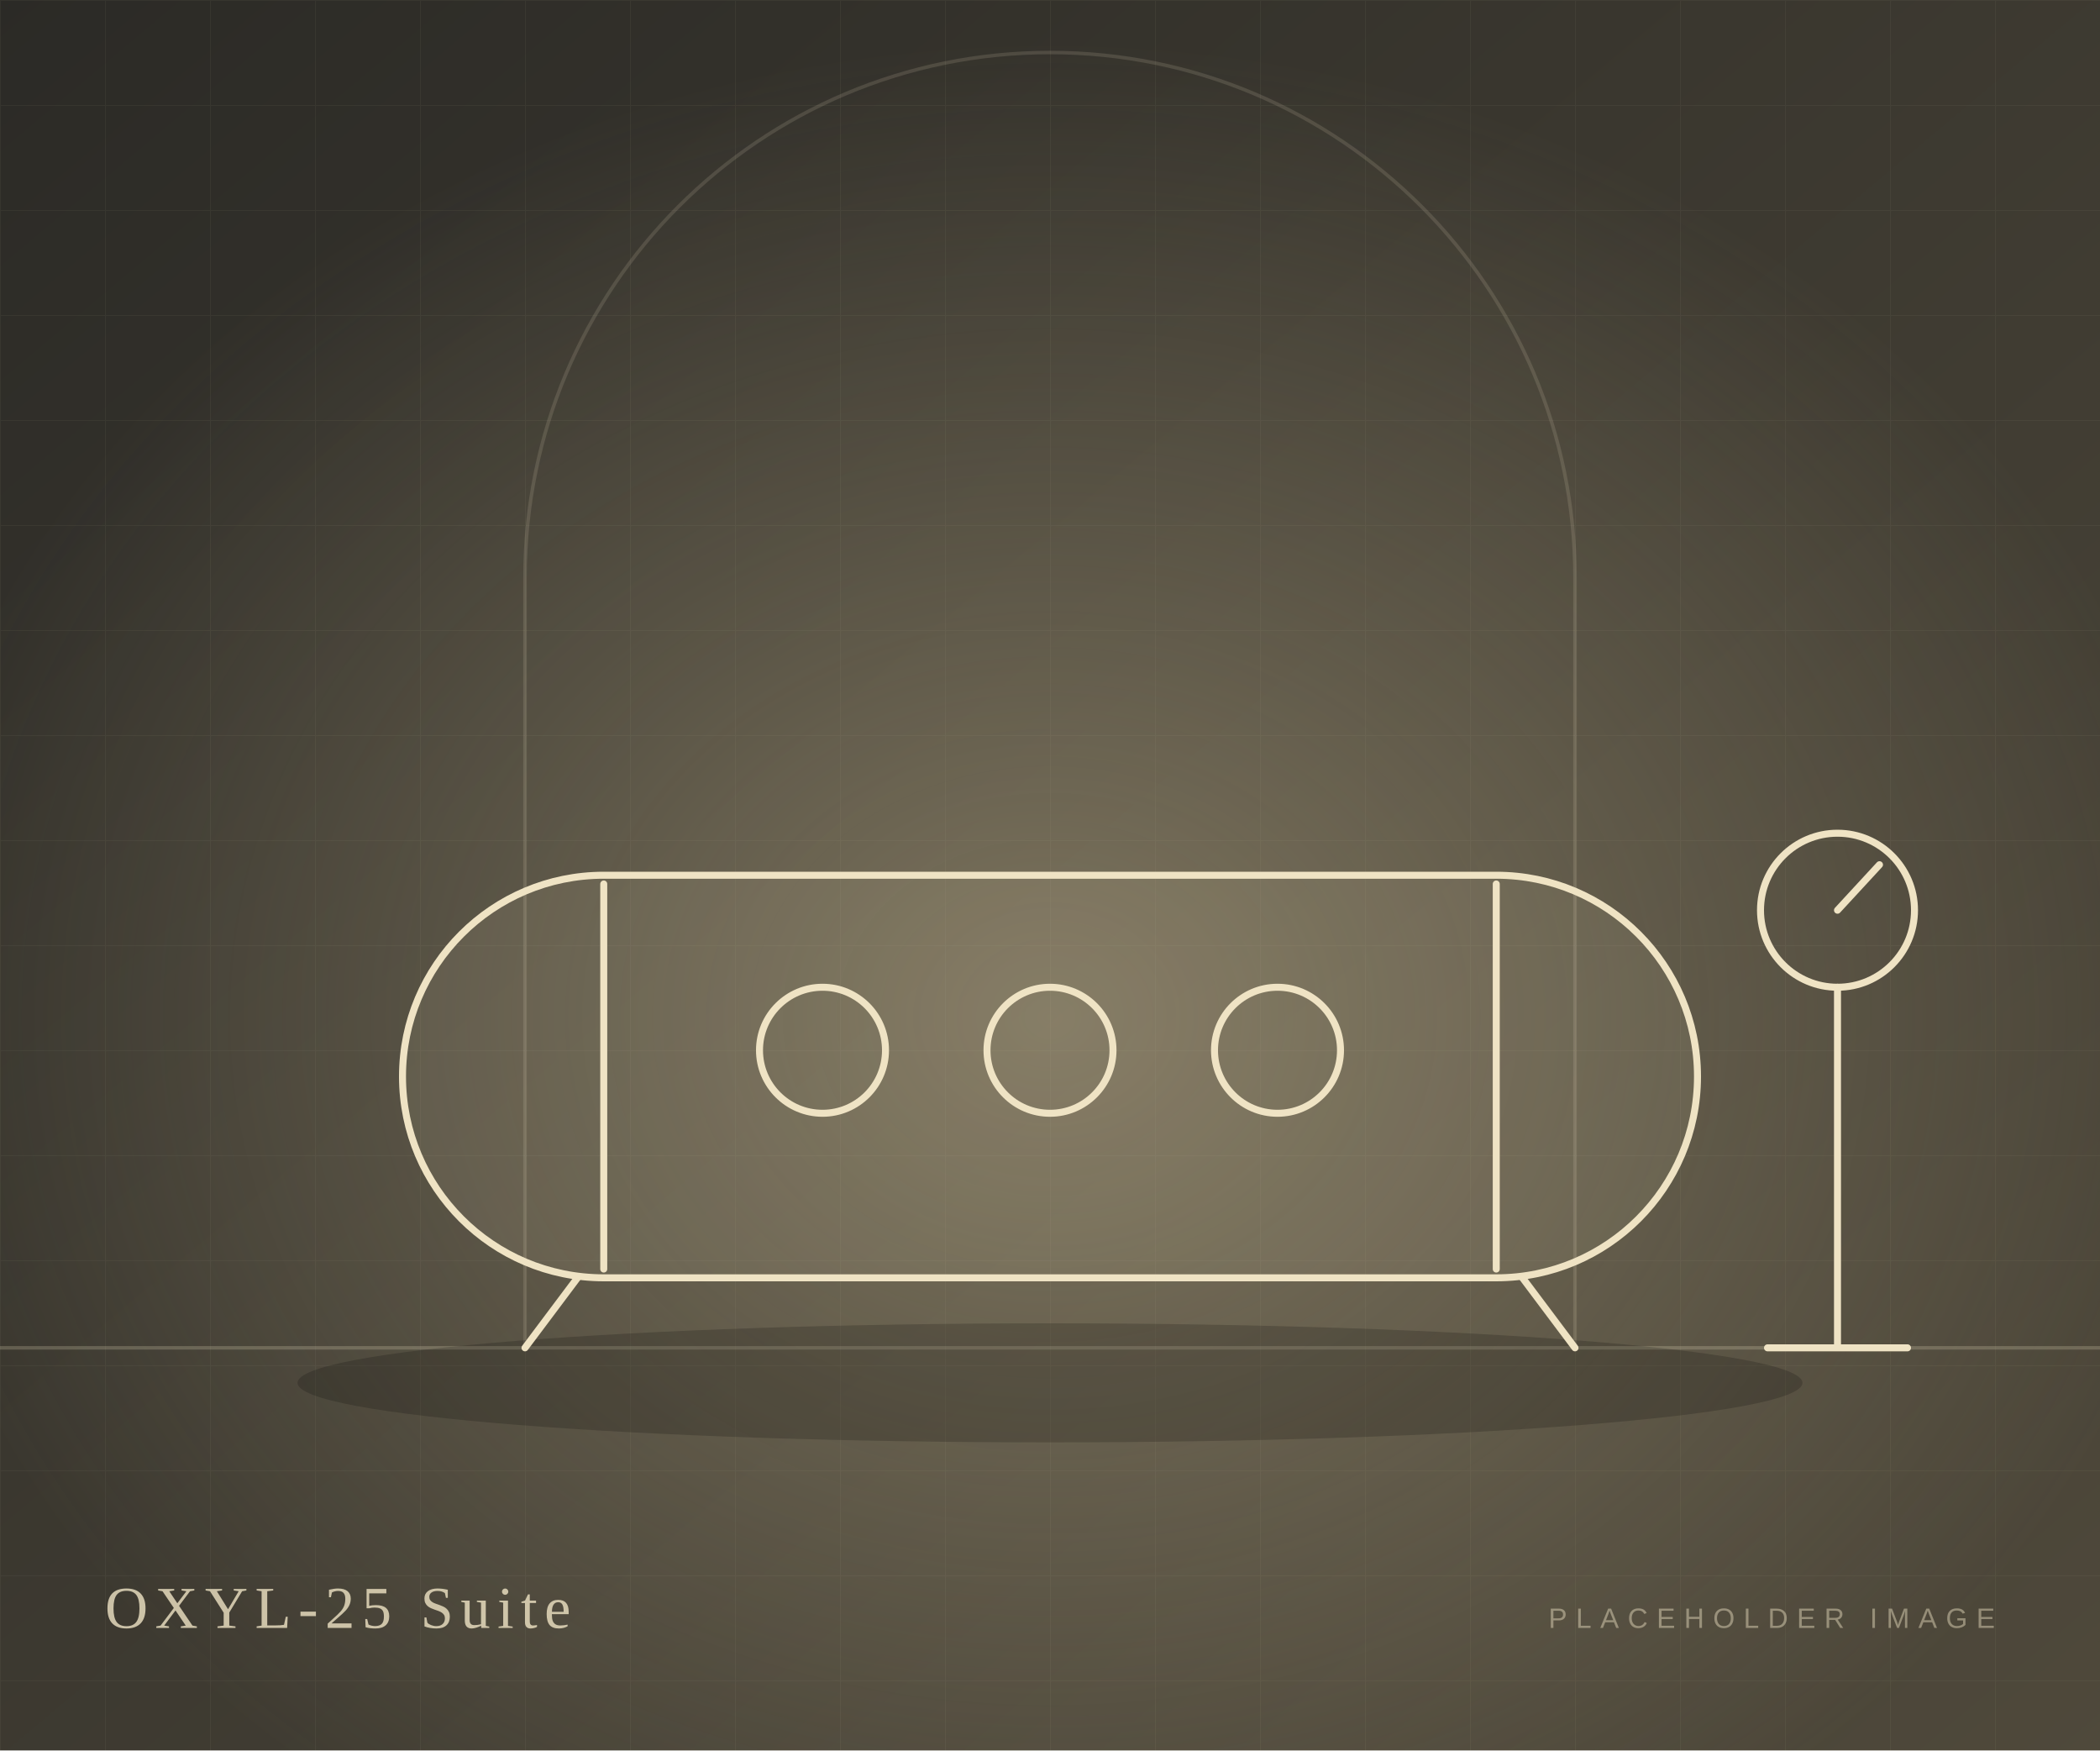
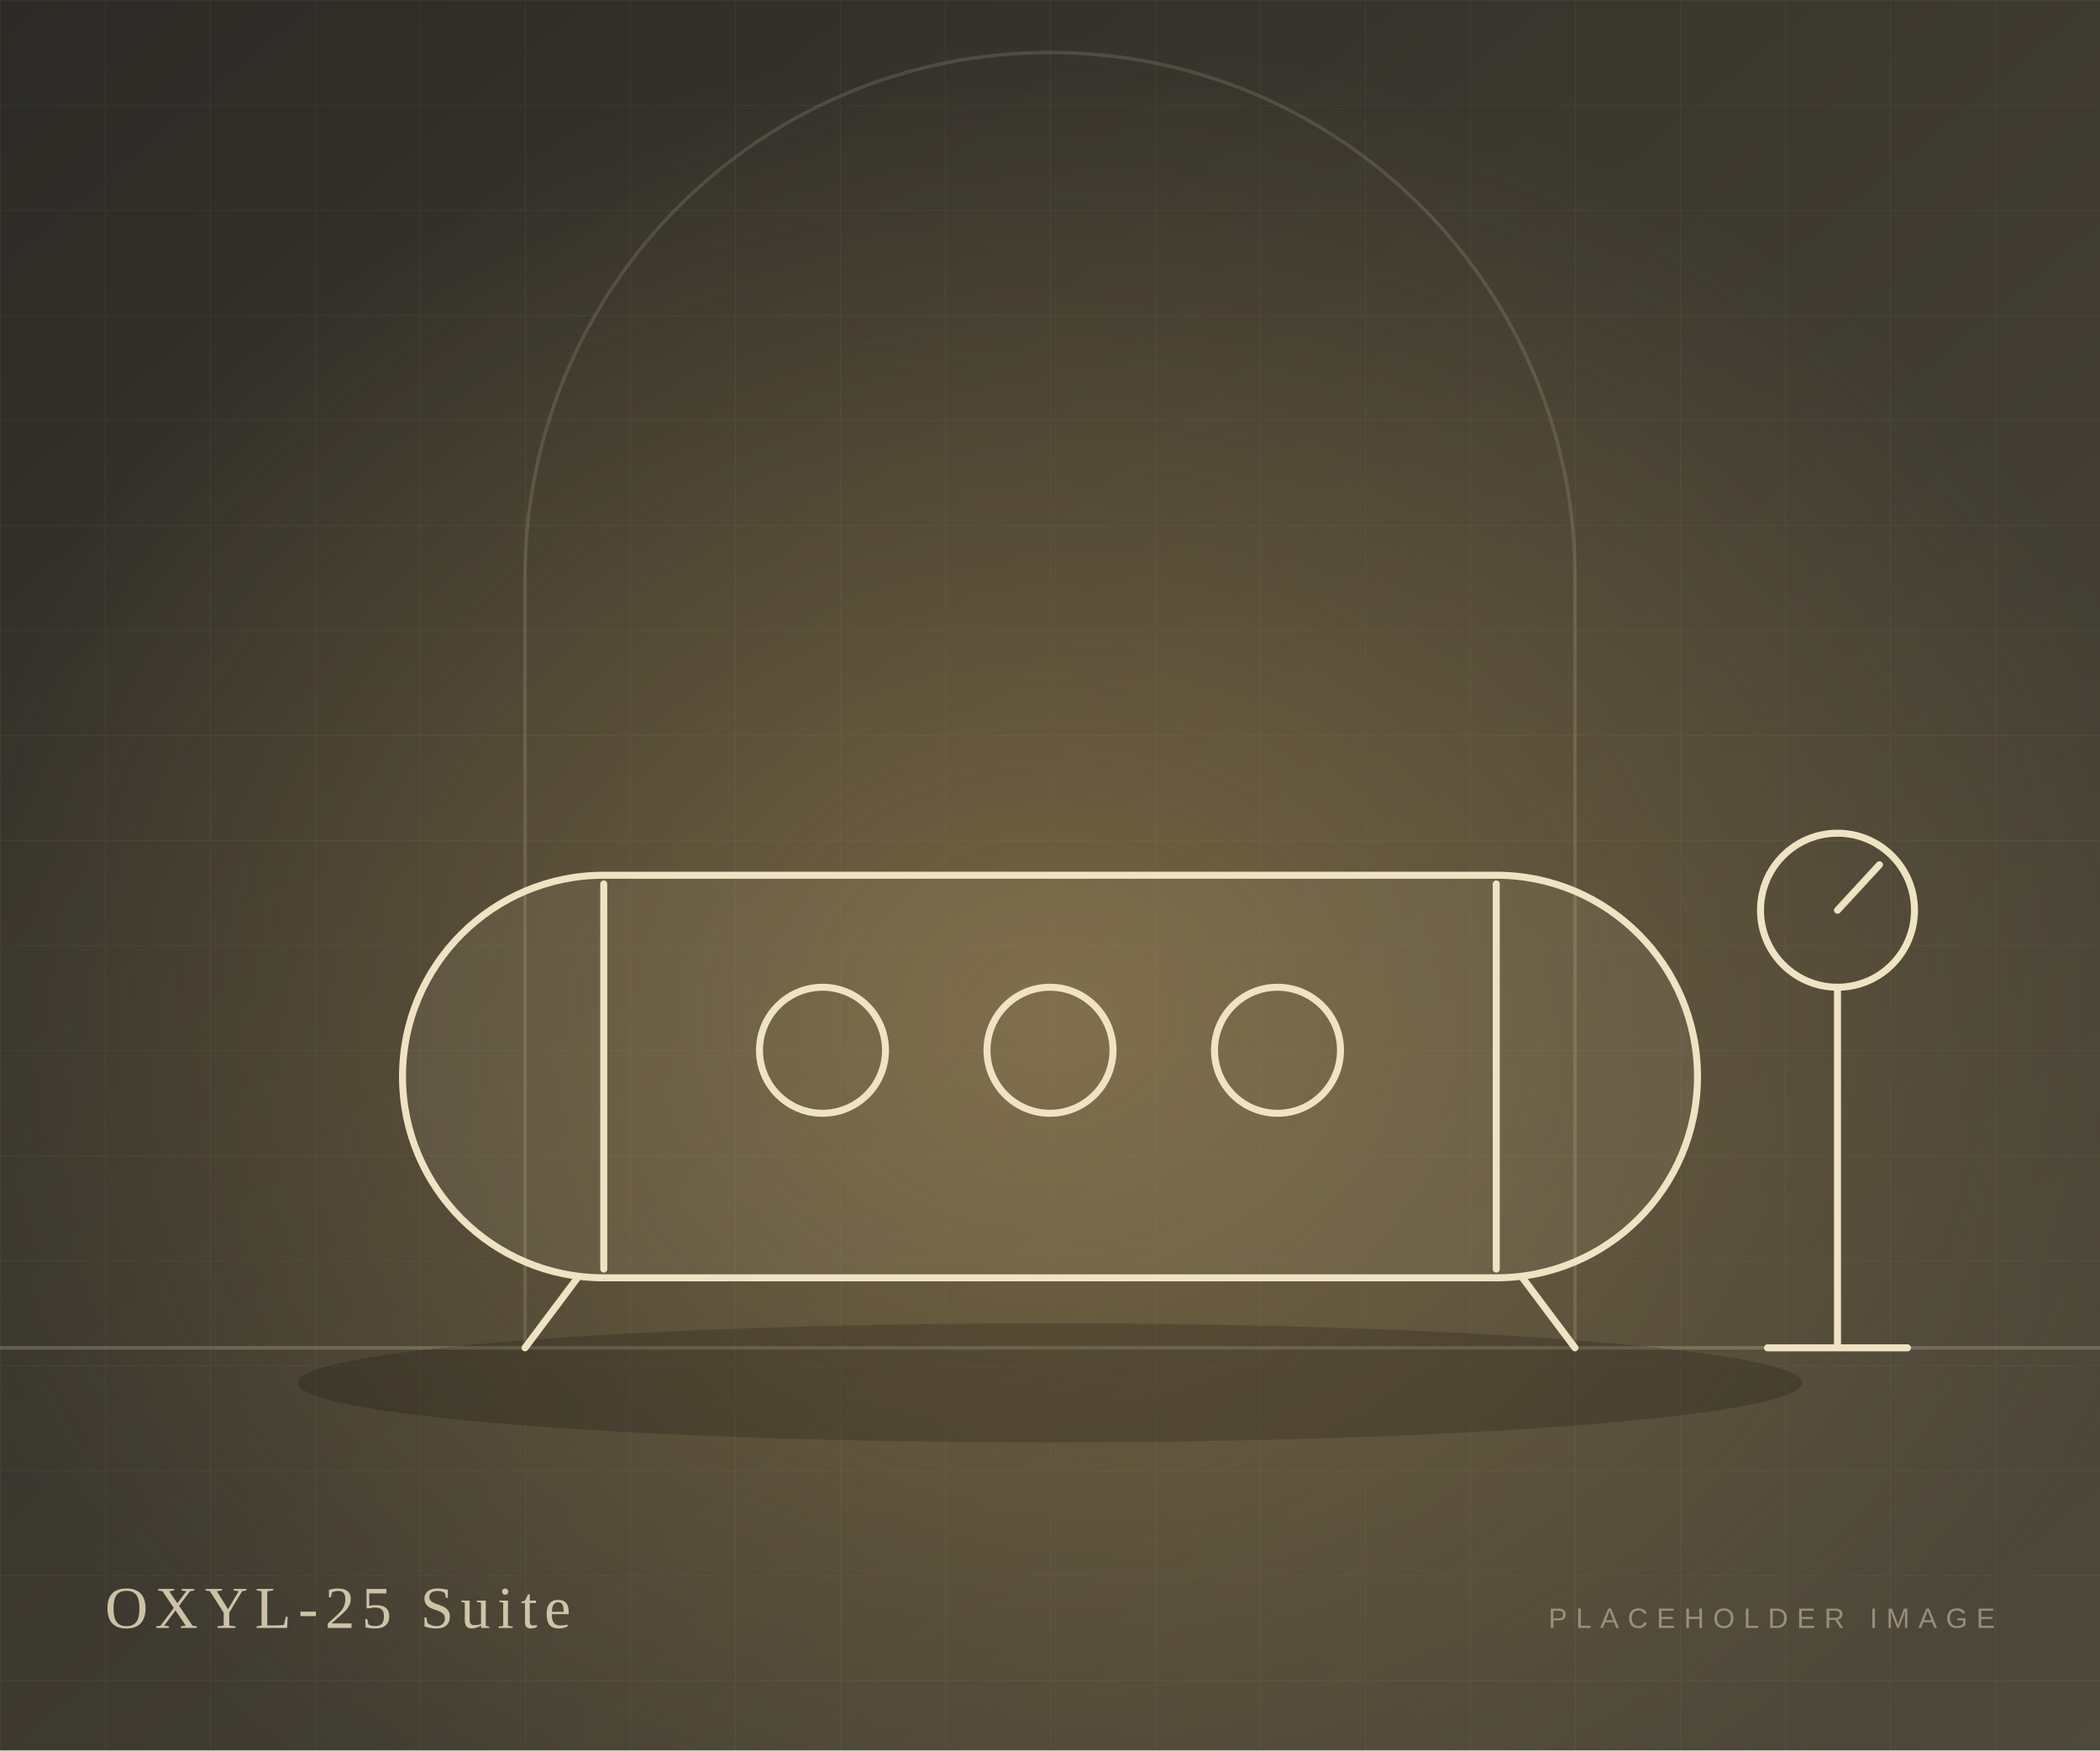
<svg xmlns="http://www.w3.org/2000/svg" viewBox="0 0 1200 1000" preserveAspectRatio="xMidYMid slice" role="img" aria-label="OXYL-25 Suite placeholder">
  <defs>
    <linearGradient id="bg" x1="0" y1="0" x2="1" y2="1">
      <stop offset="0" stop-color="#2b2a26" />
      <stop offset="1" stop-color="#4f493b" />
    </linearGradient>
    <radialGradient id="glow" cx="0.5" cy="0.58" r="0.55">
-       <stop offset="0" stop-color="#d5c59d" stop-opacity="0.42" />
-       <stop offset="1" stop-color="#d5c59d" stop-opacity="0" />
+       <stop offset="0" stop-color="#C5A059" stop-opacity="0.42" />
+       <stop offset="1" stop-color="#C5A059" stop-opacity="0" />
    </radialGradient>
    <pattern id="grid" width="60" height="60" patternUnits="userSpaceOnUse">
      <path d="M60 0H0V60" fill="none" stroke="#efe3c4" stroke-opacity="0.05" />
    </pattern>
  </defs>
  <rect width="1200" height="1000" fill="url(#bg)" />
  <rect width="1200" height="1000" fill="url(#grid)" />
  <rect width="1200" height="1000" fill="url(#glow)" />
  <path d="M300 770V330a300 300 0 0 1 600 0v440" fill="none" stroke="#efe3c4" stroke-opacity="0.14" stroke-width="2" />
  <path d="M0 770H1200" stroke="#efe3c4" stroke-opacity="0.22" stroke-width="2" />
  <ellipse cx="600" cy="790" rx="430" ry="34" fill="#000" fill-opacity="0.18" />
  <g fill="none" stroke="#efe3c4" stroke-width="4" stroke-linecap="round" stroke-linejoin="round">
    <rect x="230" y="500" width="740" height="230" rx="115" fill="#efe3c4" fill-opacity="0.08" />
    <path d="M345 505V725M855 505V725" />
    <circle cx="470" cy="600" r="36" />
    <circle cx="600" cy="600" r="36" />
    <circle cx="730" cy="600" r="36" />
    <path d="M330 730L300 770M870 730L900 770" />
    <circle cx="1050" cy="520" r="44" />
    <path d="M1050 520L1074 494M1050 564V770M1010 770H1090" />
  </g>
  <text x="60" y="930" font-family="Georgia, 'Times New Roman', serif" font-size="34" fill="#efe3c4" fill-opacity="0.8" letter-spacing="4">OXYL-25 Suite</text>
  <text x="1140" y="930" text-anchor="end" font-family="Arial, Helvetica, sans-serif" font-size="16" fill="#efe3c4" fill-opacity="0.45" letter-spacing="5">PLACEHOLDER IMAGE</text>
</svg>
